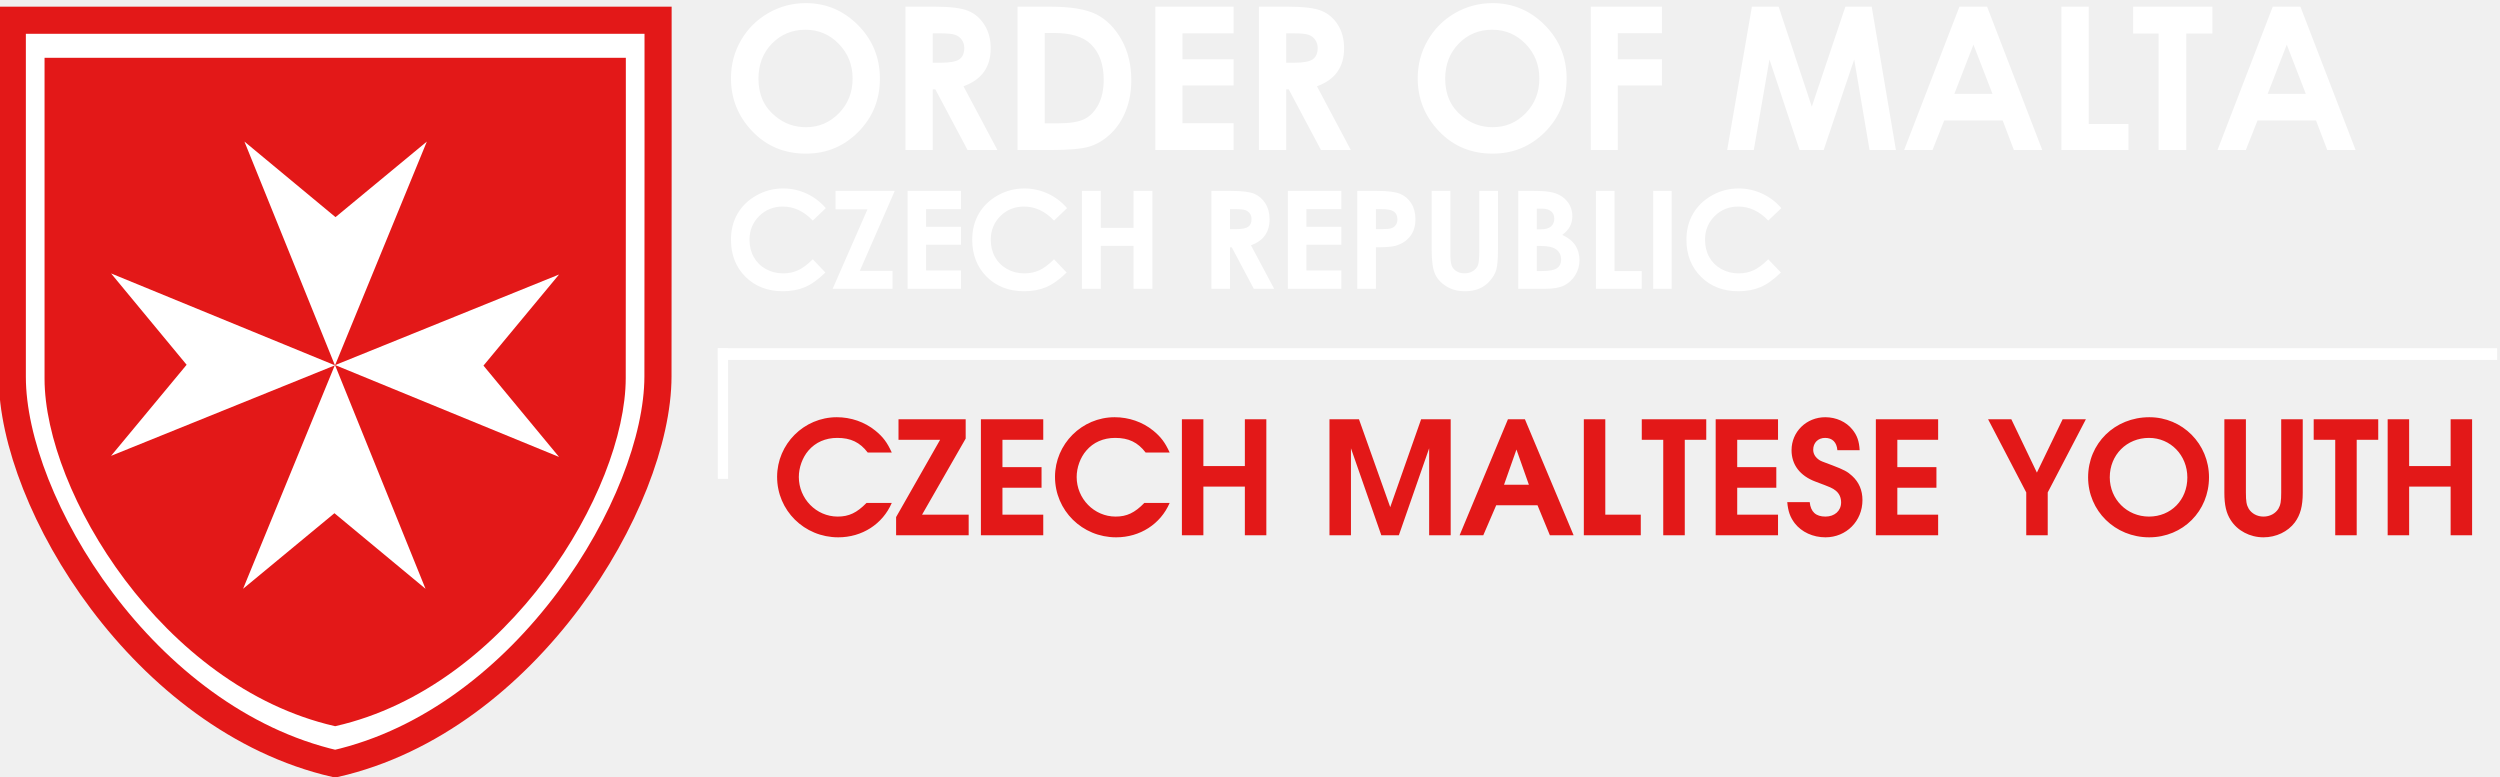
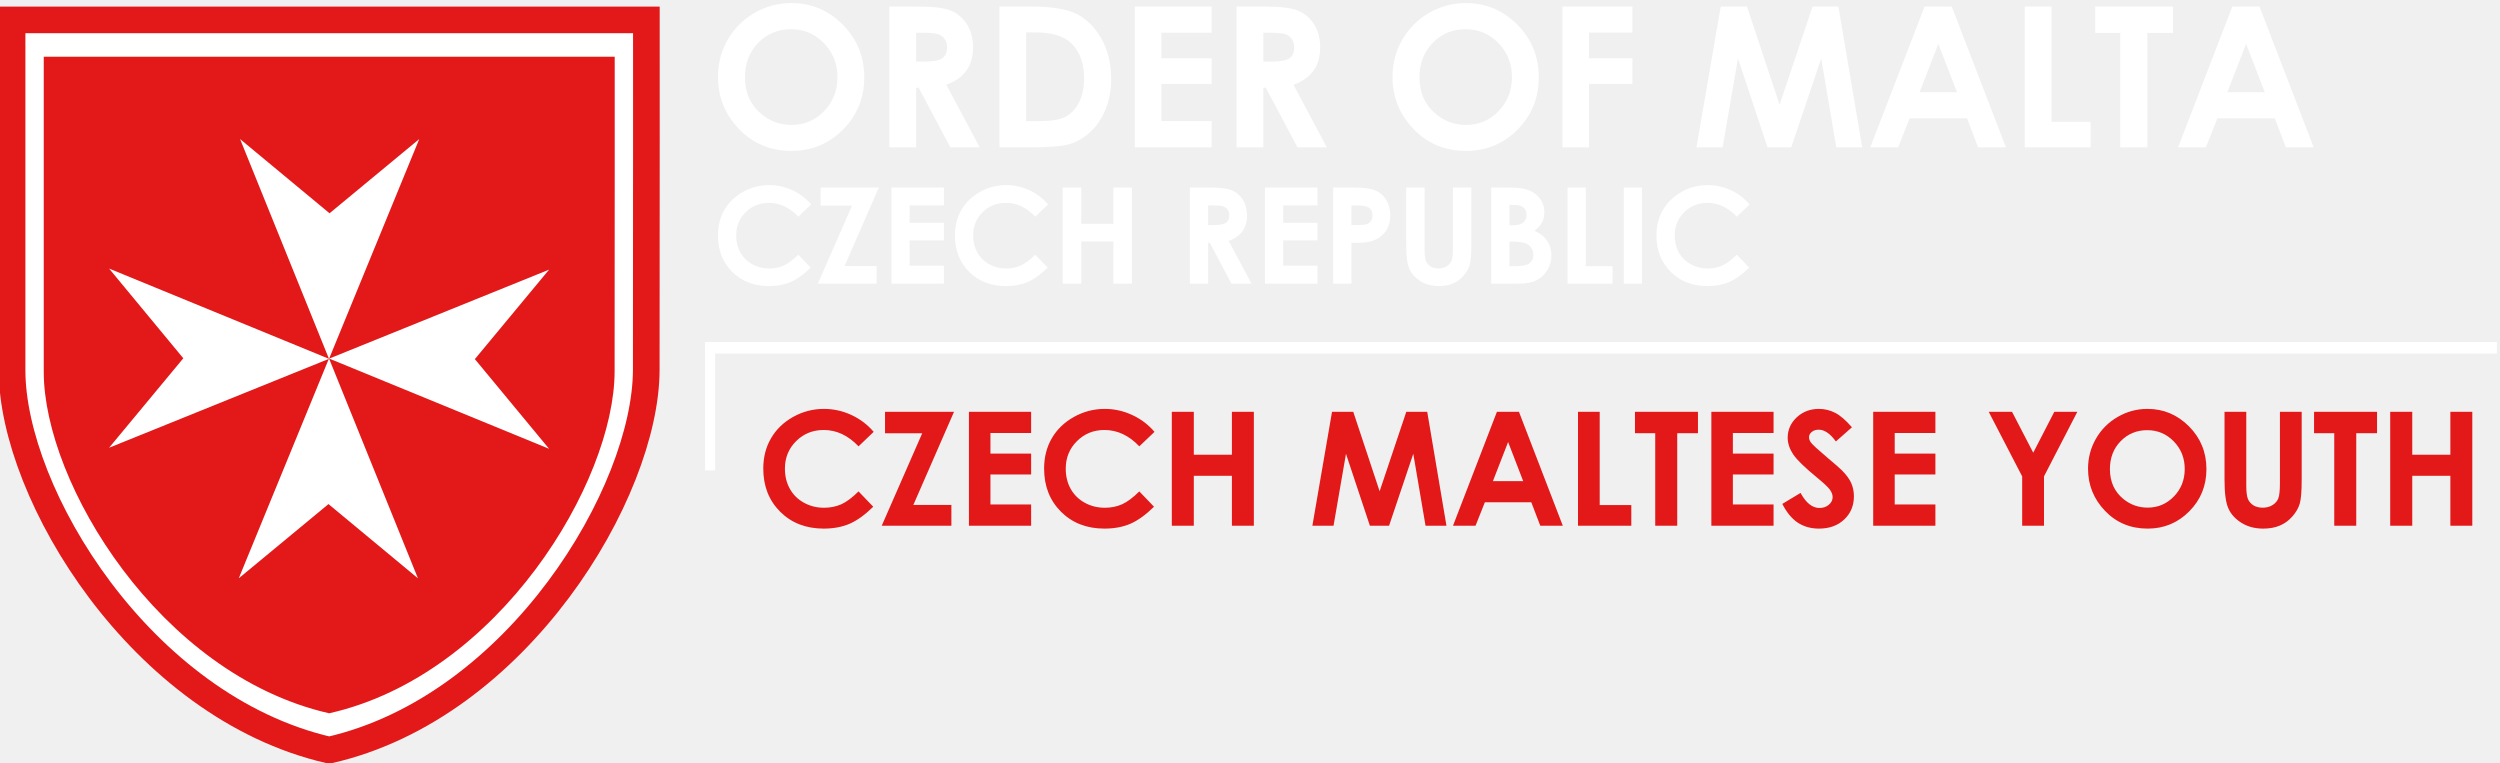
- <svg xmlns="http://www.w3.org/2000/svg" viewBox="0 -0.9 408.6 126.9" width="408.6" height="126.9">
+ <svg xmlns="http://www.w3.org/2000/svg" viewBox="0 -0.9 416.0 126.9" width="416.0" height="126.9">
  <g transform="translate(-113.9 -228.2)">
    <path fill-rule="nonzero" fill="#fff" d="M 168.676 352.117 C 200.066 344.965 221.41 309.176 221.438 288.828 C 221.473 264.148 221.457 230.609 221.457 230.609 L 115.91 230.609 C 115.91 230.609 115.902 263.938 115.91 288.914 C 115.914 309.434 137.352 344.914 168.676 352.117 " />
    <path fill="none" stroke-width="4.439" stroke-linejoin="miter" stroke="#e31818" d="M 0.001 -0.001 C 31.43 7.16 52.799 42.992 52.827 63.365 C 52.862 88.074 52.846 121.654 52.846 121.654 L -52.829 121.654 C -52.829 121.654 -52.837 88.285 -52.829 63.279 C -52.825 42.734 -31.361 7.21 0.001 -0.001 Z M 0.001 -0.001 " transform="matrix(0.998785, 0, 0, -0.998785, 168.6748, 352.1157)" />
    <path fill-rule="nonzero" fill="#e31818" d="M 168.676 345.535 C 196.668 339.16 215.699 307.246 215.727 289.102 C 215.754 267.094 215.742 237.188 215.742 237.188 L 121.625 237.188 C 121.625 237.188 121.621 266.91 121.625 289.184 C 121.633 307.477 140.746 339.113 168.676 345.535 " />
    <path fill="none" stroke-width="0.89" stroke-linejoin="miter" stroke="#e31818" d="M -0.001 0.002 C 28.025 6.384 47.08 38.337 47.107 56.504 C 47.134 78.538 47.123 108.481 47.123 108.481 L -47.109 108.481 C -47.109 108.481 -47.113 78.722 -47.109 56.422 C -47.101 38.106 -27.965 6.431 -0.001 0.002 Z M -0.001 0.002 " transform="matrix(0.998785, 0, 0, -0.998785, 168.6768, 345.5367)" />
    <path fill-rule="nonzero" fill="#fff" d="M 168.645 286.941 L 153.629 323.531 L 168.559 311.18 L 183.445 323.531 L 168.645 286.941 " />
    <path fill-rule="nonzero" fill="#fff" d="M 168.648 287.027 L 183.664 250.438 L 168.734 262.789 L 153.848 250.438 L 168.648 287.027 " />
    <path fill-rule="nonzero" fill="#fff" d="M 168.68 286.969 L 205.27 301.984 L 192.918 287.055 L 205.27 272.164 L 168.68 286.969 " />
    <path fill-rule="nonzero" fill="#fff" d="M 168.645 287.008 L 132.051 271.988 L 144.402 286.918 L 132.051 301.805 L 168.645 287.008 " />
  </g>
  <path fill="#fff" d="M131.69 -0.39Q136.66 -0.39 140.23 3.20Q143.81 6.80 143.81 11.97Q143.81 17.10 140.28 20.66Q136.75 24.21 131.72 24.21Q126.45 24.21 122.96 20.56Q119.47 16.91 119.47 11.90Q119.47 8.53 121.09 5.71Q122.72 2.89 125.56 1.24Q128.40 -0.39 131.69 -0.39ZM131.64 3.96Q128.39 3.96 126.17 6.22Q123.96 8.49 123.96 11.97Q123.96 15.86 126.75 18.12Q128.91 19.89 131.72 19.89Q134.89 19.89 137.12 17.60Q139.35 15.30 139.35 11.94Q139.35 8.60 137.10 6.28Q134.86 3.96 131.64 3.96ZM147.99 0.19H152.73Q156.61 0.19 158.26 0.88Q159.91 1.57 160.91 3.18Q161.92 4.79 161.92 6.99Q161.92 9.30 160.81 10.85Q159.70 12.40 157.47 13.20L163.02 23.62H158.14L152.87 13.70H152.45V23.62H147.99ZM152.45 9.35H153.86Q155.99 9.35 156.80 8.79Q157.60 8.23 157.60 6.94Q157.60 6.18 157.20 5.61Q156.80 5.04 156.13 4.80Q155.47 4.55 153.68 4.55H152.45ZM166.31 0.19H171.60Q176.71 0.19 179.20 1.45Q181.68 2.72 183.29 5.57Q184.90 8.42 184.90 12.23Q184.90 14.94 184.00 17.21Q183.10 19.48 181.51 20.98Q179.93 22.47 178.08 23.05Q176.23 23.62 171.68 23.62H166.31ZM170.75 4.49V19.26H172.82Q175.88 19.26 177.26 18.55Q178.64 17.85 179.52 16.20Q180.39 14.54 180.39 12.12Q180.39 8.39 178.30 6.33Q176.42 4.49 172.27 4.49ZM188.83 0.19H201.62V4.55H193.26V8.79H201.62V13.07H193.26V19.24H201.62V23.62H188.83ZM205.76 0.19H210.49Q214.38 0.19 216.02 0.88Q217.67 1.57 218.68 3.18Q219.68 4.79 219.68 6.99Q219.68 9.30 218.57 10.85Q217.47 12.40 215.24 13.20L220.78 23.62H215.90L210.63 13.70H210.22V23.62H205.76ZM210.22 9.35H211.62Q213.75 9.35 214.56 8.79Q215.36 8.23 215.36 6.94Q215.36 6.18 214.96 5.61Q214.57 5.04 213.90 4.80Q213.23 4.55 211.44 4.55H210.22ZM243.93 -0.39Q248.90 -0.39 252.48 3.20Q256.05 6.80 256.05 11.97Q256.05 17.10 252.53 20.66Q249.00 24.21 243.96 24.21Q238.69 24.21 235.20 20.56Q231.71 16.91 231.71 11.90Q231.71 8.53 233.34 5.71Q234.96 2.89 237.80 1.24Q240.65 -0.39 243.93 -0.39ZM243.88 3.96Q240.63 3.96 238.42 6.22Q236.20 8.49 236.20 11.97Q236.20 15.86 238.99 18.12Q241.16 19.89 243.96 19.89Q247.13 19.89 249.36 17.60Q251.59 15.30 251.59 11.94Q251.59 8.60 249.35 6.28Q247.10 3.96 243.88 3.96ZM260.00 0.19H271.63V4.53H264.41V8.79H271.63V13.07H264.41V23.62H260.00ZM286.33 0.19H290.70L296.12 16.53L301.61 0.19H305.91L309.87 23.62H305.56L303.05 8.82L298.06 23.62H294.12L289.20 8.82L286.64 23.62H282.29ZM320.25 0.19H324.77L333.79 23.62H329.15L327.32 18.79H317.76L315.85 23.62H311.21ZM322.54 6.40 319.42 14.44H325.65ZM336.92 0.19H341.38V19.37H347.88V23.62H336.92ZM348.64 0.19H361.59V4.58H357.32V23.62H352.80V4.58H348.64ZM371.46 0.19H375.98L385.00 23.62H380.37L378.53 18.79H368.97L367.06 23.62H362.43ZM373.75 6.40 370.63 14.44H376.86Z M134.97 33.12 132.84 35.15Q130.66 32.86 127.94 32.86Q125.65 32.86 124.07 34.42Q122.50 35.99 122.50 38.28Q122.50 39.88 123.20 41.12Q123.89 42.36 125.17 43.07Q126.44 43.78 128.00 43.78Q129.32 43.78 130.42 43.28Q131.52 42.79 132.84 41.48L134.90 43.64Q133.13 45.37 131.55 46.03Q129.98 46.70 127.95 46.70Q124.22 46.70 121.84 44.34Q119.47 41.97 119.47 38.27Q119.47 35.88 120.55 34.02Q121.63 32.16 123.65 31.03Q125.67 29.90 128.00 29.90Q129.98 29.90 131.81 30.73Q133.64 31.57 134.97 33.12ZM136.56 30.30H146.24L140.53 43.37H145.87V46.30H136.09L141.78 33.31H136.56ZM148.34 30.30H157.07V33.28H151.36V36.17H157.07V39.10H151.36V43.31H157.07V46.30H148.34ZM174.40 33.12 172.27 35.15Q170.09 32.86 167.37 32.86Q165.07 32.86 163.50 34.42Q161.93 35.99 161.93 38.28Q161.93 39.88 162.63 41.12Q163.32 42.36 164.60 43.07Q165.87 43.78 167.42 43.78Q168.75 43.78 169.85 43.28Q170.95 42.79 172.27 41.48L174.33 43.64Q172.56 45.37 170.98 46.03Q169.40 46.70 167.38 46.70Q163.65 46.70 161.27 44.34Q158.90 41.97 158.90 38.27Q158.90 35.88 159.98 34.02Q161.06 32.16 163.08 31.03Q165.10 29.90 167.42 29.90Q169.40 29.90 171.24 30.73Q173.07 31.57 174.40 33.12ZM176.83 30.30H179.92V36.34H185.27V30.30H188.35V46.30H185.27V39.28H179.92V46.30H176.83ZM197.99 30.30H201.22Q203.87 30.30 205.00 30.77Q206.12 31.25 206.81 32.34Q207.50 33.44 207.50 34.94Q207.50 36.52 206.74 37.58Q205.98 38.64 204.46 39.19L208.25 46.30H204.92L201.32 39.52H201.03V46.30H197.99ZM201.03 36.55H201.99Q203.45 36.55 204.00 36.17Q204.55 35.79 204.55 34.91Q204.55 34.39 204.28 34.00Q204.00 33.62 203.55 33.45Q203.09 33.28 201.87 33.28H201.03ZM210.49 30.30H219.23V33.28H213.52V36.17H219.23V39.10H213.52V43.31H219.23V46.30H210.49ZM221.83 30.30H225.06Q227.69 30.30 228.84 30.78Q230.00 31.27 230.67 32.35Q231.34 33.43 231.34 34.94Q231.34 36.62 230.47 37.73Q229.59 38.84 228.09 39.27Q227.21 39.52 224.88 39.52V46.30H221.83ZM224.88 36.55H225.85Q226.99 36.55 227.44 36.39Q227.88 36.23 228.14 35.85Q228.39 35.48 228.39 34.94Q228.39 34.02 227.68 33.60Q227.15 33.28 225.74 33.28H224.88ZM233.99 30.30H237.05V40.66Q237.05 41.99 237.28 42.55Q237.51 43.10 238.05 43.43Q238.59 43.77 239.35 43.77Q240.16 43.77 240.74 43.40Q241.32 43.03 241.55 42.46Q241.77 41.88 241.77 40.27V30.30H244.83V39.84Q244.83 42.25 244.55 43.19Q244.28 44.13 243.51 45.00Q242.75 45.87 241.75 46.28Q240.75 46.70 239.42 46.70Q237.68 46.70 236.39 45.90Q235.10 45.10 234.55 43.90Q233.99 42.70 233.99 39.84ZM248.14 46.30V30.30H250.65Q252.84 30.30 253.85 30.58Q255.28 30.96 256.13 32.00Q256.98 33.03 256.98 34.43Q256.98 35.35 256.60 36.09Q256.21 36.84 255.34 37.49Q256.80 38.17 257.47 39.20Q258.15 40.23 258.15 41.63Q258.15 42.98 257.45 44.09Q256.75 45.20 255.65 45.75Q254.56 46.30 252.62 46.30ZM251.18 33.20V36.58H251.85Q252.96 36.58 253.50 36.11Q254.03 35.64 254.03 34.84Q254.03 34.08 253.52 33.64Q253.01 33.20 251.97 33.20ZM251.18 39.30V43.40H251.95Q253.84 43.40 254.50 42.92Q255.15 42.44 255.15 41.53Q255.15 40.49 254.38 39.89Q253.61 39.30 251.81 39.30ZM260.84 30.30H263.88V43.40H268.32V46.30H260.84ZM270.20 30.30H273.22V46.30H270.20ZM291.14 33.12 289.00 35.15Q286.83 32.86 284.11 32.86Q281.81 32.86 280.24 34.42Q278.67 35.99 278.67 38.28Q278.67 39.88 279.36 41.12Q280.06 42.36 281.33 43.07Q282.61 43.78 284.16 43.78Q285.49 43.78 286.59 43.28Q287.69 42.79 289.00 41.48L291.07 43.64Q289.30 45.37 287.72 46.03Q286.14 46.70 284.12 46.70Q280.39 46.70 278.01 44.34Q275.63 41.97 275.63 38.27Q275.63 35.88 276.72 34.02Q277.80 32.16 279.82 31.03Q281.83 29.90 284.16 29.90Q286.14 29.90 287.97 30.73Q289.81 31.57 291.14 33.12Z" />
-   <rect x="117.32" y="56.01" width="290.81" height="1.92" fill="#fff" />
+   <rect x="117.32" y="56.01" width="298.16" height="1.92" fill="#fff" />
  <rect x="117.32" y="56.01" width="1.68" height="21.36" fill="#fff" />
-   <path fill="#e31818" d="M141.62 81.30C140.05 82.91 138.74 83.53 136.92 83.53C133.40 83.53 130.56 80.60 130.56 77.06C130.56 75.52 131.15 73.88 132.12 72.75C133.28 71.39 134.92 70.67 136.84 70.67C139.05 70.67 140.54 71.39 141.82 73.06H145.75C145.00 71.42 144.34 70.52 143.05 69.47C141.31 68.06 139.07 67.29 136.77 67.29C131.40 67.29 127.01 71.67 127.01 77.04C127.01 82.53 131.45 86.92 137.00 86.92C140.90 86.92 144.26 84.76 145.75 81.30ZM146.46 83.61V86.58H158.32V83.22H150.70L157.83 70.78V67.62H146.85V70.98H153.65ZM160.32 86.58H170.51V83.22H163.84V78.81H170.23V75.45H163.84V70.98H170.51V67.62H160.32ZM187.03 81.30C185.47 82.91 184.16 83.53 182.34 83.53C178.82 83.53 175.97 80.60 175.97 77.06C175.97 75.52 176.56 73.88 177.54 72.75C178.69 71.39 180.34 70.67 182.26 70.67C184.47 70.67 185.96 71.39 187.24 73.06H191.17C190.42 71.42 189.75 70.52 188.47 69.47C186.73 68.06 184.49 67.29 182.18 67.29C176.82 67.29 172.43 71.67 172.43 77.04C172.43 82.53 176.87 86.92 182.42 86.92C186.32 86.92 189.68 84.76 191.17 81.30ZM193.17 86.58H196.68V78.63H203.46V86.58H206.97V67.62H203.46V75.27H196.68V67.62H193.17ZM217.29 86.58H220.80V72.37L225.76 86.58H228.63L233.58 72.37V86.58H237.10V67.62H232.27L227.22 81.99L222.11 67.62H217.29ZM238.56 86.58H242.43L244.54 81.68H251.29L253.31 86.58H257.19L249.23 67.62H246.46ZM245.82 78.32 247.85 72.57 249.88 78.32ZM258.86 86.58H268.17V83.22H262.37V67.62H258.86ZM271.84 86.58H275.36V70.98H278.87V67.62H268.33V70.98H271.84ZM280.41 86.58H290.60V83.22H283.93V78.81H290.32V75.45H283.93V70.98H290.60V67.62H280.41ZM292.11 81.17C292.24 82.66 292.57 83.61 293.34 84.63C294.47 86.07 296.32 86.92 298.35 86.92C301.76 86.92 304.40 84.27 304.40 80.84C304.40 79.24 303.84 77.91 302.71 76.88C301.97 76.19 301.38 75.88 299.50 75.16C297.71 74.50 297.66 74.47 297.40 74.32C296.71 73.88 296.35 73.29 296.35 72.60C296.35 71.47 297.14 70.67 298.30 70.67C299.48 70.67 300.20 71.39 300.30 72.68H303.94C303.87 71.24 303.53 70.26 302.76 69.31C301.74 68.03 300.09 67.29 298.32 67.29C295.24 67.29 292.81 69.67 292.81 72.68C292.81 75.06 294.19 76.88 296.76 77.83C299.30 78.78 299.48 78.86 300.04 79.30C300.61 79.76 300.91 80.42 300.91 81.22C300.91 82.58 299.86 83.53 298.35 83.53C296.78 83.53 295.94 82.76 295.78 81.17ZM306.59 86.58H316.77V83.22H310.10V78.81H316.49V75.45H310.10V70.98H316.77V67.62H306.59ZM331.17 86.58H334.68V79.58L340.92 67.62H337.12L332.91 76.34L328.73 67.62H324.93L331.17 79.58ZM351.29 67.29C345.64 67.29 341.28 71.57 341.28 77.11C341.28 82.61 345.69 86.92 351.26 86.92C356.78 86.92 361.04 82.63 361.04 77.11C361.04 71.65 356.70 67.29 351.29 67.29ZM351.23 70.67C354.75 70.67 357.50 73.50 357.50 77.14C357.50 80.81 354.83 83.53 351.23 83.53C347.64 83.53 344.82 80.71 344.82 77.11C344.82 73.45 347.59 70.67 351.23 70.67ZM363.55 67.62V79.63C363.55 81.66 363.86 82.97 364.58 84.09C365.68 85.84 367.73 86.92 369.94 86.92C372.02 86.92 373.94 85.99 375.07 84.48C375.97 83.25 376.36 81.84 376.36 79.63V67.62H372.84V79.63C372.84 81.04 372.74 81.63 372.38 82.25C371.89 83.04 370.99 83.53 369.94 83.53C368.91 83.53 368.02 83.04 367.53 82.25C367.17 81.63 367.07 81.04 367.07 79.63V67.62ZM381.67 86.58H385.18V70.98H388.70V67.62H378.15V70.98H381.67ZM390.24 86.58H393.75V78.63H400.53V86.58H404.04V67.62H400.53V75.27H393.75V67.62H390.24Z" />
+   <path fill="#e31818" d="M145.38 70.96 142.86 73.37Q140.28 70.65 137.06 70.65Q134.34 70.65 132.47 72.51Q130.61 74.36 130.61 77.08Q130.61 78.98 131.44 80.45Q132.26 81.92 133.77 82.75Q135.28 83.59 137.12 83.59Q138.69 83.59 140.00 83.01Q141.30 82.42 142.86 80.87L145.31 83.42Q143.21 85.47 141.34 86.27Q139.47 87.06 137.07 87.06Q132.65 87.06 129.83 84.26Q127.01 81.45 127.01 77.07Q127.01 74.23 128.30 72.03Q129.58 69.82 131.97 68.48Q134.36 67.14 137.12 67.14Q139.47 67.14 141.64 68.14Q143.81 69.13 145.38 70.96ZM147.27 67.62H158.75L151.98 83.12H158.31V86.58H146.72L153.46 71.19H147.27ZM161.23 67.62H171.58V71.15H164.81V74.58H171.58V78.05H164.81V83.04H171.58V86.58H161.23ZM192.11 70.96 189.58 73.37Q187.00 70.65 183.78 70.65Q181.06 70.65 179.20 72.51Q177.34 74.36 177.34 77.08Q177.34 78.98 178.16 80.45Q178.99 81.92 180.49 82.75Q182.00 83.59 183.85 83.59Q185.42 83.59 186.72 83.01Q188.02 82.42 189.58 80.87L192.03 83.42Q189.93 85.47 188.06 86.27Q186.19 87.06 183.79 87.06Q179.37 87.06 176.56 84.26Q173.74 81.45 173.74 77.07Q173.74 74.23 175.02 72.03Q176.30 69.82 178.70 68.48Q181.09 67.14 183.85 67.14Q186.19 67.14 188.36 68.14Q190.54 69.13 192.11 70.96ZM194.99 67.62H198.65V74.77H204.99V67.62H208.64V86.58H204.99V78.27H198.65V86.58H194.99ZM221.65 67.62H225.18L229.57 80.85L234.01 67.62H237.49L240.69 86.58H237.21L235.17 74.61L231.14 86.58H227.95L223.97 74.61L221.90 86.58H218.38ZM249.09 67.62H252.75L260.05 86.58H256.30L254.81 82.68H247.08L245.53 86.58H241.78ZM250.95 72.65 248.42 79.16H253.46ZM262.58 67.62H266.19V83.14H271.45V86.58H262.58ZM272.06 67.62H282.54V71.18H279.09V86.58H275.43V71.18H272.06ZM284.77 67.62H295.12V71.15H288.35V74.58H295.12V78.05H288.35V83.04H295.12V86.58H284.77ZM308.16 70.20 305.49 72.56Q304.08 70.60 302.63 70.60Q301.92 70.60 301.47 70.98Q301.02 71.36 301.02 71.84Q301.02 72.31 301.34 72.74Q301.78 73.31 303.98 75.17Q306.04 76.90 306.48 77.35Q307.58 78.46 308.04 79.47Q308.49 80.49 308.49 81.68Q308.49 84.02 306.88 85.54Q305.27 87.06 302.68 87.06Q300.66 87.06 299.15 86.07Q297.65 85.07 296.58 82.95L299.61 81.12Q300.98 83.63 302.76 83.63Q303.69 83.63 304.32 83.09Q304.95 82.55 304.95 81.84Q304.95 81.19 304.47 80.55Q303.99 79.91 302.37 78.58Q299.28 76.05 298.37 74.68Q297.47 73.31 297.47 71.94Q297.47 69.97 298.97 68.55Q300.48 67.14 302.68 67.14Q304.10 67.14 305.38 67.80Q306.66 68.46 308.16 70.20ZM311.70 67.62H322.05V71.15H315.28V74.58H322.05V78.05H315.28V83.04H322.05V86.58H311.70ZM330.92 67.62H334.80L338.33 74.43L341.84 67.62H345.67L340.12 78.37V86.58H336.49V78.37ZM357.34 67.14Q361.36 67.14 364.26 70.06Q367.15 72.97 367.15 77.16Q367.15 81.31 364.29 84.19Q361.44 87.06 357.37 87.06Q353.10 87.06 350.28 84.11Q347.45 81.16 347.45 77.10Q347.45 74.38 348.77 72.09Q350.08 69.81 352.38 68.48Q354.68 67.14 357.34 67.14ZM357.30 70.68Q354.67 70.68 352.88 72.51Q351.09 74.34 351.09 77.16Q351.09 80.31 353.34 82.14Q355.10 83.57 357.37 83.57Q359.93 83.57 361.74 81.71Q363.54 79.85 363.54 77.13Q363.54 74.43 361.72 72.55Q359.90 70.68 357.30 70.68ZM370.16 67.62H373.78V79.89Q373.78 81.48 374.06 82.14Q374.34 82.79 374.97 83.19Q375.61 83.58 376.52 83.58Q377.47 83.58 378.16 83.14Q378.85 82.70 379.11 82.03Q379.38 81.35 379.38 79.44V67.62H383.00V78.93Q383.00 81.79 382.68 82.90Q382.36 84.00 381.45 85.04Q380.54 86.07 379.35 86.56Q378.17 87.06 376.59 87.06Q374.53 87.06 373.00 86.11Q371.47 85.17 370.82 83.74Q370.16 82.32 370.16 78.93ZM385.06 67.62H395.54V71.18H392.08V86.58H388.42V71.18H385.06ZM397.73 67.62H401.40V74.77H407.74V67.62H411.39V86.58H407.74V78.27H401.40V86.58H397.73Z" />
</svg>
